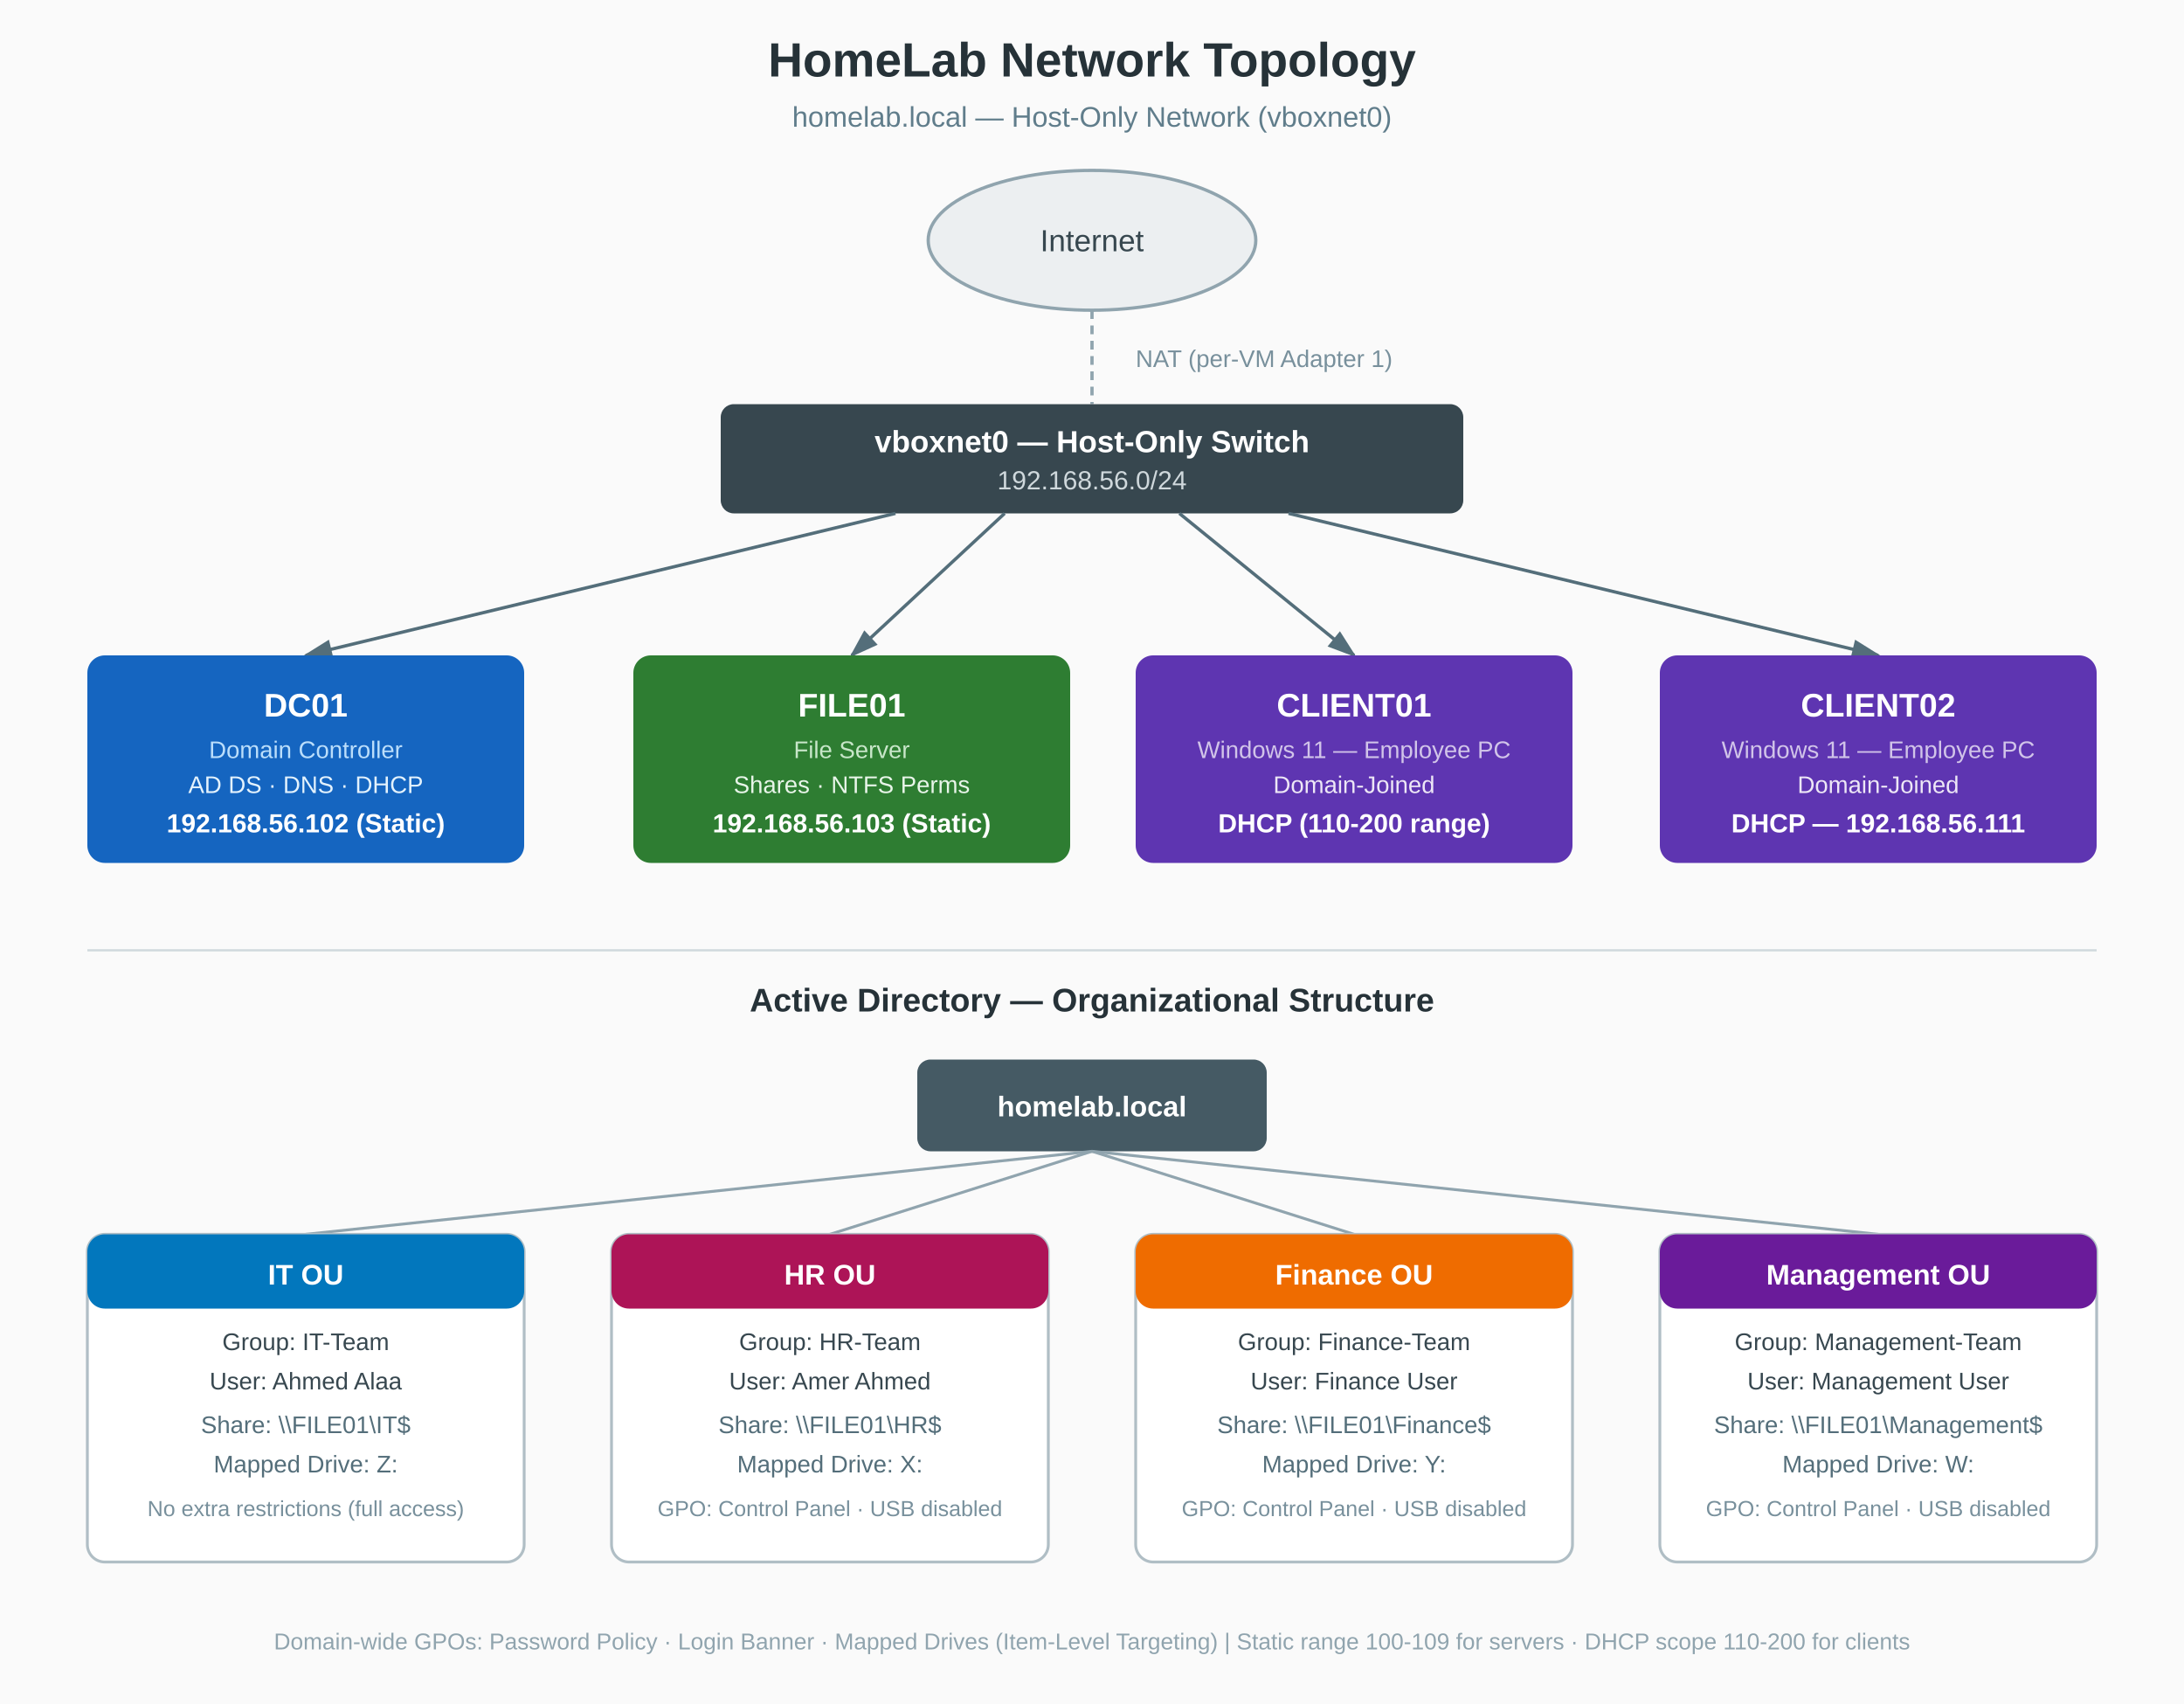
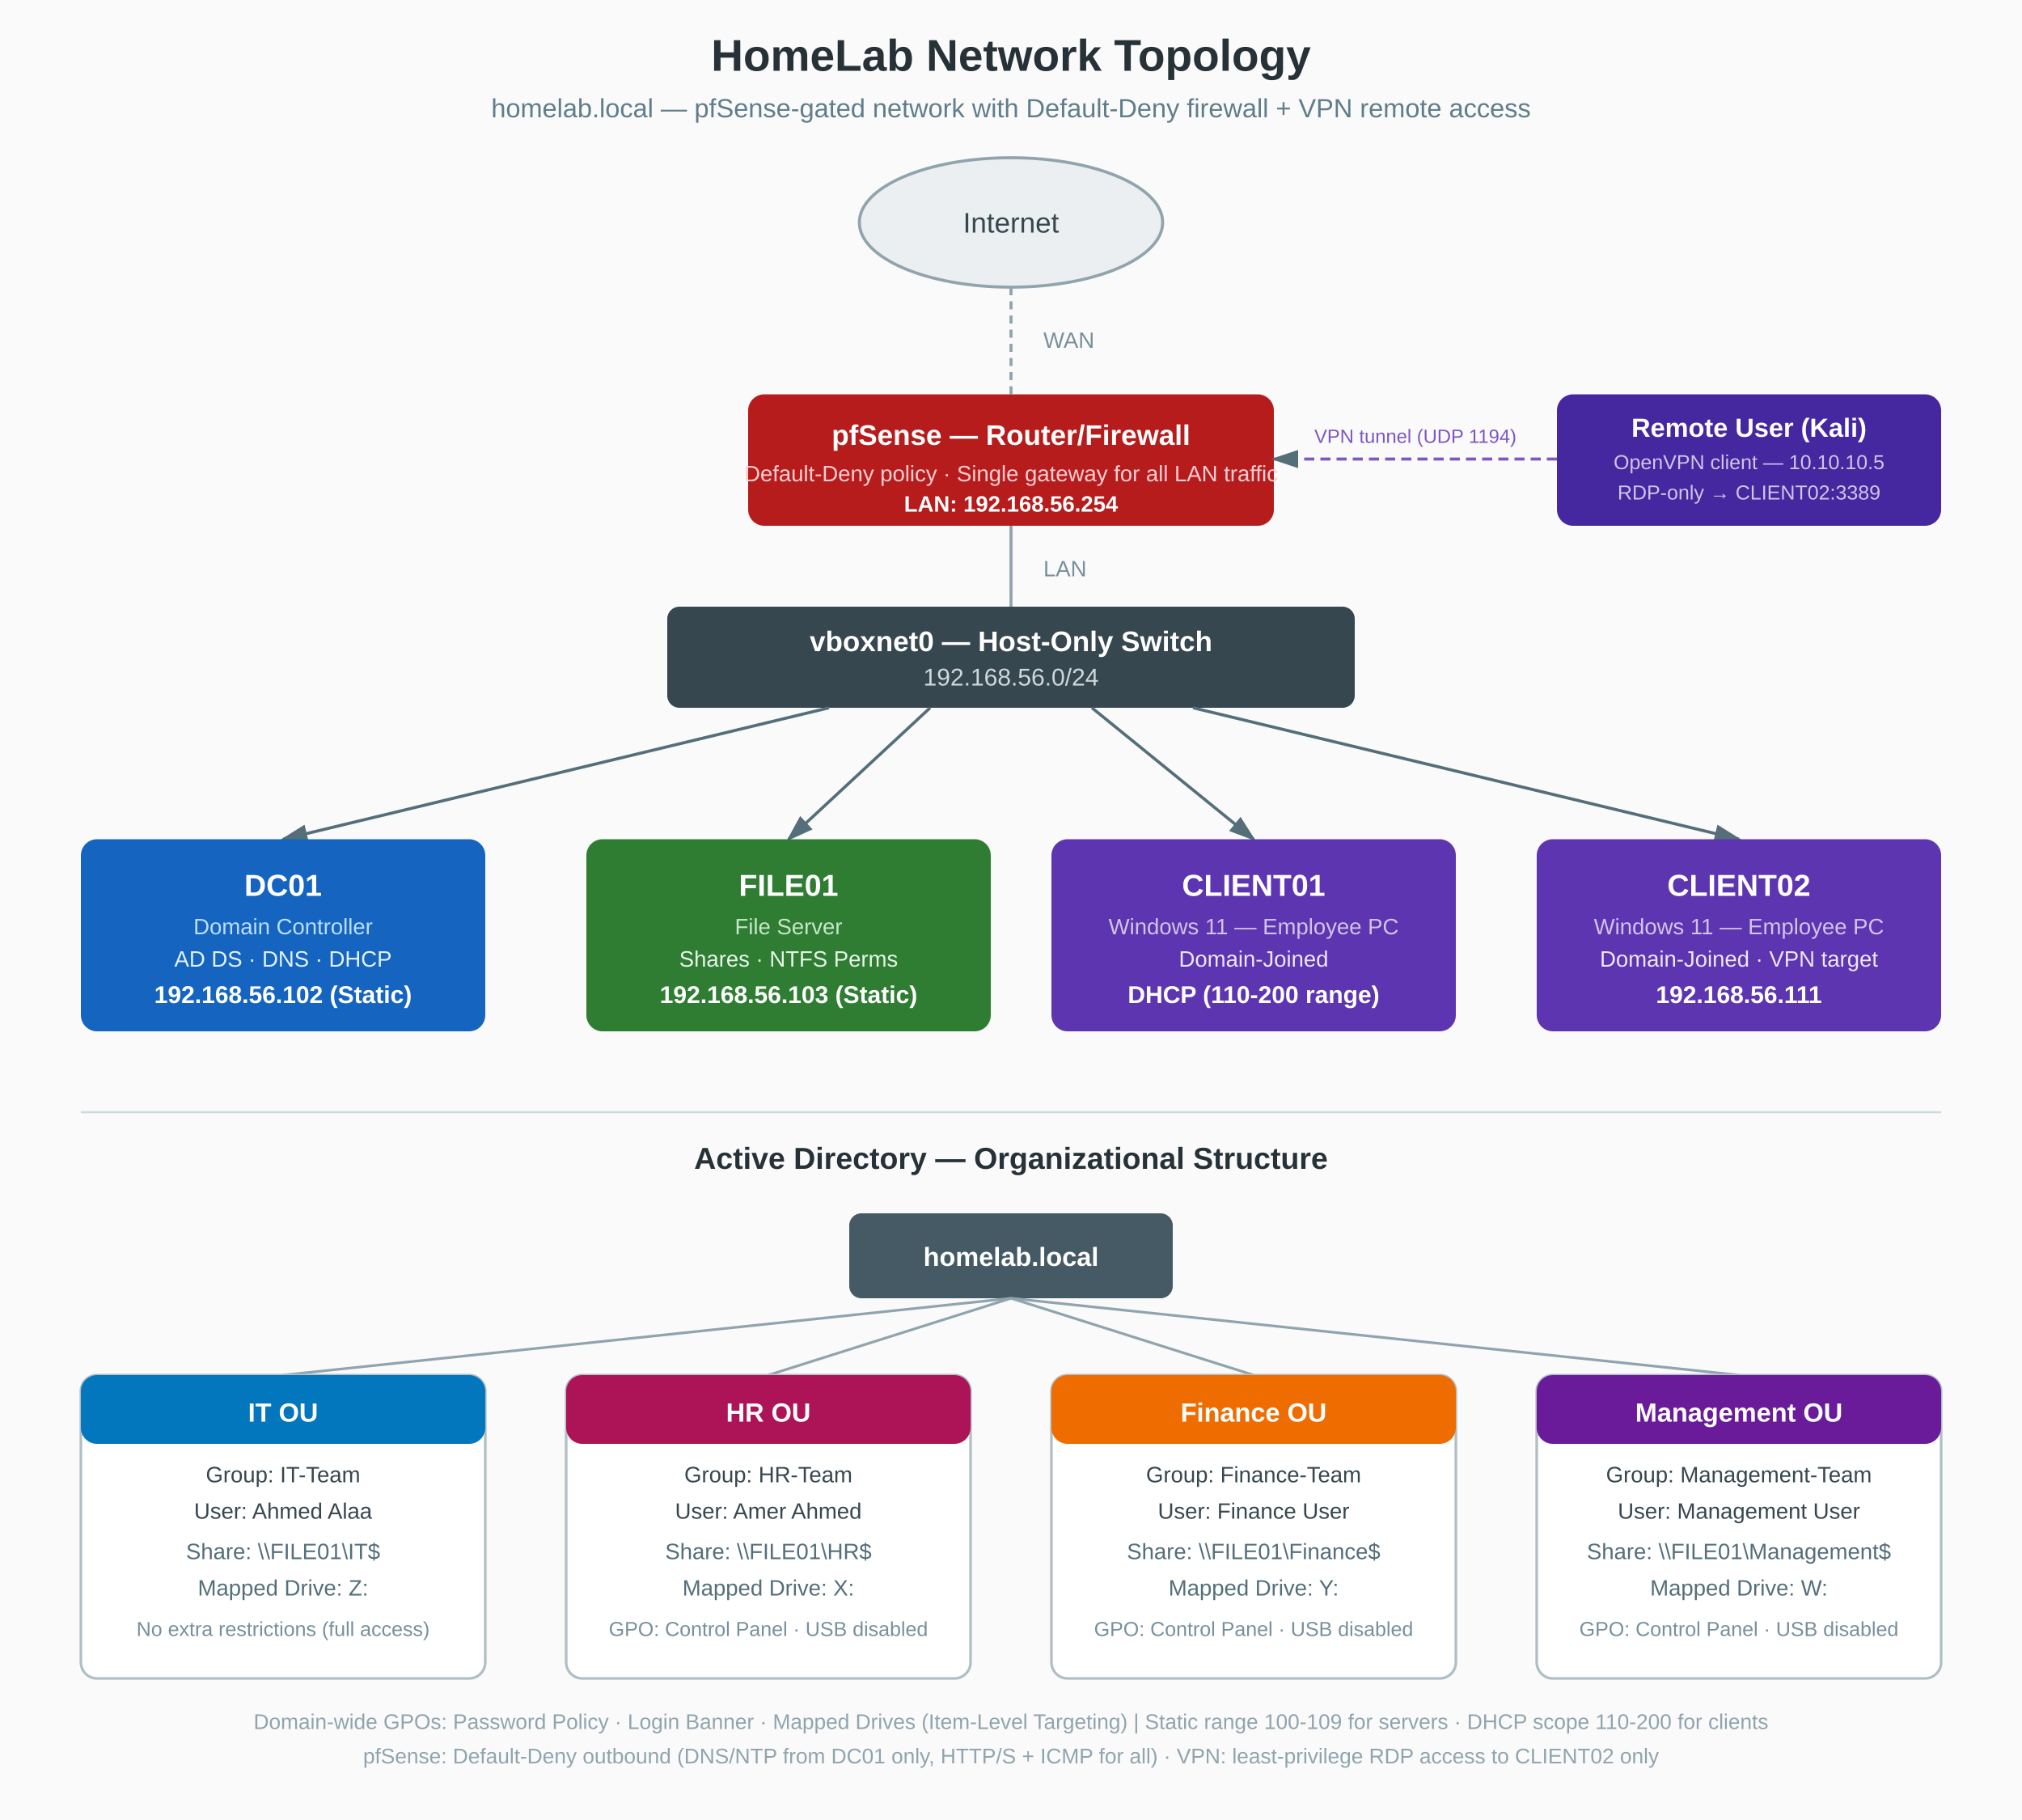
- <svg xmlns="http://www.w3.org/2000/svg" viewBox="0 0 1000 780" font-family="Segoe UI, Arial, sans-serif">
+ <svg xmlns="http://www.w3.org/2000/svg" viewBox="0 0 1000 900" font-family="Segoe UI, Arial, sans-serif">
  <defs>
    <marker id="arrow" markerWidth="10" markerHeight="10" refX="8" refY="3" orient="auto" markerUnits="strokeWidth">
      <path d="M0,0 L0,6 L9,3 z" fill="#546E7A" />
    </marker>
  </defs>
-   <rect width="1000" height="780" fill="#FAFAFA" />
+   <rect width="1000" height="900" fill="#FAFAFA" />
  <text x="500" y="35" text-anchor="middle" font-size="22" font-weight="700" fill="#263238">HomeLab Network Topology</text>
-   <text x="500" y="58" text-anchor="middle" font-size="13" fill="#607D8B">homelab.local — Host-Only Network (vboxnet0)</text>
+   <text x="500" y="58" text-anchor="middle" font-size="13" fill="#607D8B">homelab.local — pfSense-gated network with Default-Deny firewall + VPN remote access</text>
  <ellipse cx="500" cy="110" rx="75" ry="32" fill="#ECEFF1" stroke="#90A4AE" stroke-width="1.5" />
  <text x="500" y="115" text-anchor="middle" font-size="14" fill="#37474F">Internet</text>
-   <line x1="500" y1="142" x2="500" y2="185" stroke="#90A4AE" stroke-width="1.5" stroke-dasharray="4,3" />
-   <text x="520" y="168" font-size="11" fill="#78909C">NAT (per-VM Adapter 1)</text>
-   <rect x="330" y="185" width="340" height="50" rx="6" fill="#37474F" />
-   <text x="500" y="207" text-anchor="middle" font-size="14" font-weight="700" fill="#FFFFFF">vboxnet0 — Host-Only Switch</text>
-   <text x="500" y="224" text-anchor="middle" font-size="12" fill="#CFD8DC">192.168.56.0/24</text>
-   <line x1="410" y1="235" x2="140" y2="300" stroke="#546E7A" stroke-width="1.5" marker-end="url(#arrow)" />
-   <line x1="460" y1="235" x2="390" y2="300" stroke="#546E7A" stroke-width="1.5" marker-end="url(#arrow)" />
-   <line x1="540" y1="235" x2="620" y2="300" stroke="#546E7A" stroke-width="1.5" marker-end="url(#arrow)" />
-   <line x1="590" y1="235" x2="860" y2="300" stroke="#546E7A" stroke-width="1.5" marker-end="url(#arrow)" />
-   <rect x="40" y="300" width="200" height="95" rx="8" fill="#1565C0" />
-   <text x="140" y="328" text-anchor="middle" font-size="15" font-weight="700" fill="#FFFFFF">DC01</text>
-   <text x="140" y="347" text-anchor="middle" font-size="11" fill="#BBDEFB">Domain Controller</text>
-   <text x="140" y="363" text-anchor="middle" font-size="11" fill="#E3F2FD">AD DS · DNS · DHCP</text>
-   <text x="140" y="381" text-anchor="middle" font-size="12" font-weight="600" fill="#FFFFFF">192.168.56.102 (Static)</text>
-   <rect x="290" y="300" width="200" height="95" rx="8" fill="#2E7D32" />
-   <text x="390" y="328" text-anchor="middle" font-size="15" font-weight="700" fill="#FFFFFF">FILE01</text>
-   <text x="390" y="347" text-anchor="middle" font-size="11" fill="#C8E6C9">File Server</text>
-   <text x="390" y="363" text-anchor="middle" font-size="11" fill="#E8F5E9">Shares · NTFS Perms</text>
-   <text x="390" y="381" text-anchor="middle" font-size="12" font-weight="600" fill="#FFFFFF">192.168.56.103 (Static)</text>
-   <rect x="520" y="300" width="200" height="95" rx="8" fill="#5E35B1" />
-   <text x="620" y="328" text-anchor="middle" font-size="15" font-weight="700" fill="#FFFFFF">CLIENT01</text>
-   <text x="620" y="347" text-anchor="middle" font-size="11" fill="#D1C4E9">Windows 11 — Employee PC</text>
-   <text x="620" y="363" text-anchor="middle" font-size="11" fill="#EDE7F6">Domain-Joined</text>
-   <text x="620" y="381" text-anchor="middle" font-size="12" font-weight="600" fill="#FFFFFF">DHCP (110-200 range)</text>
-   <rect x="760" y="300" width="200" height="95" rx="8" fill="#5E35B1" />
-   <text x="860" y="328" text-anchor="middle" font-size="15" font-weight="700" fill="#FFFFFF">CLIENT02</text>
-   <text x="860" y="347" text-anchor="middle" font-size="11" fill="#D1C4E9">Windows 11 — Employee PC</text>
-   <text x="860" y="363" text-anchor="middle" font-size="11" fill="#EDE7F6">Domain-Joined</text>
-   <text x="860" y="381" text-anchor="middle" font-size="12" font-weight="600" fill="#FFFFFF">DHCP — 192.168.56.111</text>
-   <line x1="40" y1="435" x2="960" y2="435" stroke="#CFD8DC" stroke-width="1" />
-   <text x="500" y="463" text-anchor="middle" font-size="15" font-weight="700" fill="#263238">Active Directory — Organizational Structure</text>
-   <rect x="420" y="485" width="160" height="42" rx="6" fill="#455A64" />
-   <text x="500" y="511" text-anchor="middle" font-size="13" font-weight="700" fill="#FFFFFF">homelab.local</text>
-   <line x1="500" y1="527" x2="140" y2="565" stroke="#90A4AE" stroke-width="1.3" />
-   <line x1="500" y1="527" x2="380" y2="565" stroke="#90A4AE" stroke-width="1.3" />
-   <line x1="500" y1="527" x2="620" y2="565" stroke="#90A4AE" stroke-width="1.3" />
-   <line x1="500" y1="527" x2="860" y2="565" stroke="#90A4AE" stroke-width="1.3" />
+   <line x1="500" y1="142" x2="500" y2="195" stroke="#90A4AE" stroke-width="1.5" stroke-dasharray="4,3" />
+   <text x="516" y="172" font-size="11" fill="#78909C">WAN</text>
+   <rect x="370" y="195" width="260" height="65" rx="8" fill="#B71C1C" />
+   <text x="500" y="220" text-anchor="middle" font-size="14" font-weight="700" fill="#FFFFFF">pfSense — Router/Firewall</text>
+   <text x="500" y="238" text-anchor="middle" font-size="11" fill="#FFCDD2">Default-Deny policy · Single gateway for all LAN traffic</text>
+   <text x="500" y="253" text-anchor="middle" font-size="11" font-weight="600" fill="#FFFFFF">LAN: 192.168.56.254</text>
+   <rect x="770" y="195" width="190" height="65" rx="8" fill="#4527A0" />
+   <text x="865" y="216" text-anchor="middle" font-size="13" font-weight="700" fill="#FFFFFF">Remote User (Kali)</text>
+   <text x="865" y="232" text-anchor="middle" font-size="10" fill="#D1C4E9">OpenVPN client — 10.10.10.5</text>
+   <text x="865" y="247" text-anchor="middle" font-size="10" fill="#D1C4E9">RDP-only → CLIENT02:3389</text>
+   <line x1="770" y1="227" x2="630" y2="227" stroke="#7E57C2" stroke-width="1.5" stroke-dasharray="5,3" marker-end="url(#arrow)" />
+   <text x="700" y="219" text-anchor="middle" font-size="9.5" fill="#7E57C2">VPN tunnel (UDP 1194)</text>
+   <line x1="500" y1="260" x2="500" y2="300" stroke="#90A4AE" stroke-width="1.5" />
+   <text x="516" y="285" font-size="11" fill="#78909C">LAN</text>
+   <rect x="330" y="300" width="340" height="50" rx="6" fill="#37474F" />
+   <text x="500" y="322" text-anchor="middle" font-size="14" font-weight="700" fill="#FFFFFF">vboxnet0 — Host-Only Switch</text>
+   <text x="500" y="339" text-anchor="middle" font-size="12" fill="#CFD8DC">192.168.56.0/24</text>
+   <line x1="410" y1="350" x2="140" y2="415" stroke="#546E7A" stroke-width="1.5" marker-end="url(#arrow)" />
+   <line x1="460" y1="350" x2="390" y2="415" stroke="#546E7A" stroke-width="1.5" marker-end="url(#arrow)" />
+   <line x1="540" y1="350" x2="620" y2="415" stroke="#546E7A" stroke-width="1.5" marker-end="url(#arrow)" />
+   <line x1="590" y1="350" x2="860" y2="415" stroke="#546E7A" stroke-width="1.5" marker-end="url(#arrow)" />
+   <rect x="40" y="415" width="200" height="95" rx="8" fill="#1565C0" />
+   <text x="140" y="443" text-anchor="middle" font-size="15" font-weight="700" fill="#FFFFFF">DC01</text>
+   <text x="140" y="462" text-anchor="middle" font-size="11" fill="#BBDEFB">Domain Controller</text>
+   <text x="140" y="478" text-anchor="middle" font-size="11" fill="#E3F2FD">AD DS · DNS · DHCP</text>
+   <text x="140" y="496" text-anchor="middle" font-size="12" font-weight="600" fill="#FFFFFF">192.168.56.102 (Static)</text>
+   <rect x="290" y="415" width="200" height="95" rx="8" fill="#2E7D32" />
+   <text x="390" y="443" text-anchor="middle" font-size="15" font-weight="700" fill="#FFFFFF">FILE01</text>
+   <text x="390" y="462" text-anchor="middle" font-size="11" fill="#C8E6C9">File Server</text>
+   <text x="390" y="478" text-anchor="middle" font-size="11" fill="#E8F5E9">Shares · NTFS Perms</text>
+   <text x="390" y="496" text-anchor="middle" font-size="12" font-weight="600" fill="#FFFFFF">192.168.56.103 (Static)</text>
+   <rect x="520" y="415" width="200" height="95" rx="8" fill="#5E35B1" />
+   <text x="620" y="443" text-anchor="middle" font-size="15" font-weight="700" fill="#FFFFFF">CLIENT01</text>
+   <text x="620" y="462" text-anchor="middle" font-size="11" fill="#D1C4E9">Windows 11 — Employee PC</text>
+   <text x="620" y="478" text-anchor="middle" font-size="11" fill="#EDE7F6">Domain-Joined</text>
+   <text x="620" y="496" text-anchor="middle" font-size="12" font-weight="600" fill="#FFFFFF">DHCP (110-200 range)</text>
+   <rect x="760" y="415" width="200" height="95" rx="8" fill="#5E35B1" />
+   <text x="860" y="443" text-anchor="middle" font-size="15" font-weight="700" fill="#FFFFFF">CLIENT02</text>
+   <text x="860" y="462" text-anchor="middle" font-size="11" fill="#D1C4E9">Windows 11 — Employee PC</text>
+   <text x="860" y="478" text-anchor="middle" font-size="11" fill="#EDE7F6">Domain-Joined · VPN target</text>
+   <text x="860" y="496" text-anchor="middle" font-size="12" font-weight="600" fill="#FFFFFF">192.168.56.111</text>
+   <line x1="40" y1="550" x2="960" y2="550" stroke="#CFD8DC" stroke-width="1" />
+   <text x="500" y="578" text-anchor="middle" font-size="15" font-weight="700" fill="#263238">Active Directory — Organizational Structure</text>
+   <rect x="420" y="600" width="160" height="42" rx="6" fill="#455A64" />
+   <text x="500" y="626" text-anchor="middle" font-size="13" font-weight="700" fill="#FFFFFF">homelab.local</text>
+   <line x1="500" y1="642" x2="140" y2="680" stroke="#90A4AE" stroke-width="1.3" />
+   <line x1="500" y1="642" x2="380" y2="680" stroke="#90A4AE" stroke-width="1.3" />
+   <line x1="500" y1="642" x2="620" y2="680" stroke="#90A4AE" stroke-width="1.3" />
+   <line x1="500" y1="642" x2="860" y2="680" stroke="#90A4AE" stroke-width="1.3" />
  <g>
-     <rect x="40" y="565" width="200" height="150" rx="8" fill="#FFFFFF" stroke="#B0BEC5" stroke-width="1.3" />
-     <rect x="40" y="565" width="200" height="34" rx="8" fill="#0277BD" />
-     <text x="140" y="588" text-anchor="middle" font-size="13" font-weight="700" fill="#FFFFFF">IT OU</text>
-     <text x="140" y="618" text-anchor="middle" font-size="11" fill="#37474F">Group: IT-Team</text>
-     <text x="140" y="636" text-anchor="middle" font-size="11" fill="#37474F">User: Ahmed Alaa</text>
-     <text x="140" y="656" text-anchor="middle" font-size="11" fill="#546E7A">Share: \\FILE01\IT$</text>
-     <text x="140" y="674" text-anchor="middle" font-size="11" fill="#546E7A">Mapped Drive: Z:</text>
-     <text x="140" y="694" text-anchor="middle" font-size="10" fill="#78909C">No extra restrictions (full access)</text>
+     <rect x="40" y="680" width="200" height="150" rx="8" fill="#FFFFFF" stroke="#B0BEC5" stroke-width="1.3" />
+     <rect x="40" y="680" width="200" height="34" rx="8" fill="#0277BD" />
+     <text x="140" y="703" text-anchor="middle" font-size="13" font-weight="700" fill="#FFFFFF">IT OU</text>
+     <text x="140" y="733" text-anchor="middle" font-size="11" fill="#37474F">Group: IT-Team</text>
+     <text x="140" y="751" text-anchor="middle" font-size="11" fill="#37474F">User: Ahmed Alaa</text>
+     <text x="140" y="771" text-anchor="middle" font-size="11" fill="#546E7A">Share: \\FILE01\IT$</text>
+     <text x="140" y="789" text-anchor="middle" font-size="11" fill="#546E7A">Mapped Drive: Z:</text>
+     <text x="140" y="809" text-anchor="middle" font-size="10" fill="#78909C">No extra restrictions (full access)</text>
  </g>
  <g>
-     <rect x="280" y="565" width="200" height="150" rx="8" fill="#FFFFFF" stroke="#B0BEC5" stroke-width="1.3" />
-     <rect x="280" y="565" width="200" height="34" rx="8" fill="#AD1457" />
-     <text x="380" y="588" text-anchor="middle" font-size="13" font-weight="700" fill="#FFFFFF">HR OU</text>
-     <text x="380" y="618" text-anchor="middle" font-size="11" fill="#37474F">Group: HR-Team</text>
-     <text x="380" y="636" text-anchor="middle" font-size="11" fill="#37474F">User: Amer Ahmed</text>
-     <text x="380" y="656" text-anchor="middle" font-size="11" fill="#546E7A">Share: \\FILE01\HR$</text>
-     <text x="380" y="674" text-anchor="middle" font-size="11" fill="#546E7A">Mapped Drive: X:</text>
-     <text x="380" y="694" text-anchor="middle" font-size="10" fill="#78909C">GPO: Control Panel · USB disabled</text>
+     <rect x="280" y="680" width="200" height="150" rx="8" fill="#FFFFFF" stroke="#B0BEC5" stroke-width="1.3" />
+     <rect x="280" y="680" width="200" height="34" rx="8" fill="#AD1457" />
+     <text x="380" y="703" text-anchor="middle" font-size="13" font-weight="700" fill="#FFFFFF">HR OU</text>
+     <text x="380" y="733" text-anchor="middle" font-size="11" fill="#37474F">Group: HR-Team</text>
+     <text x="380" y="751" text-anchor="middle" font-size="11" fill="#37474F">User: Amer Ahmed</text>
+     <text x="380" y="771" text-anchor="middle" font-size="11" fill="#546E7A">Share: \\FILE01\HR$</text>
+     <text x="380" y="789" text-anchor="middle" font-size="11" fill="#546E7A">Mapped Drive: X:</text>
+     <text x="380" y="809" text-anchor="middle" font-size="10" fill="#78909C">GPO: Control Panel · USB disabled</text>
  </g>
  <g>
-     <rect x="520" y="565" width="200" height="150" rx="8" fill="#FFFFFF" stroke="#B0BEC5" stroke-width="1.3" />
-     <rect x="520" y="565" width="200" height="34" rx="8" fill="#EF6C00" />
-     <text x="620" y="588" text-anchor="middle" font-size="13" font-weight="700" fill="#FFFFFF">Finance OU</text>
-     <text x="620" y="618" text-anchor="middle" font-size="11" fill="#37474F">Group: Finance-Team</text>
-     <text x="620" y="636" text-anchor="middle" font-size="11" fill="#37474F">User: Finance User</text>
-     <text x="620" y="656" text-anchor="middle" font-size="11" fill="#546E7A">Share: \\FILE01\Finance$</text>
-     <text x="620" y="674" text-anchor="middle" font-size="11" fill="#546E7A">Mapped Drive: Y:</text>
-     <text x="620" y="694" text-anchor="middle" font-size="10" fill="#78909C">GPO: Control Panel · USB disabled</text>
+     <rect x="520" y="680" width="200" height="150" rx="8" fill="#FFFFFF" stroke="#B0BEC5" stroke-width="1.3" />
+     <rect x="520" y="680" width="200" height="34" rx="8" fill="#EF6C00" />
+     <text x="620" y="703" text-anchor="middle" font-size="13" font-weight="700" fill="#FFFFFF">Finance OU</text>
+     <text x="620" y="733" text-anchor="middle" font-size="11" fill="#37474F">Group: Finance-Team</text>
+     <text x="620" y="751" text-anchor="middle" font-size="11" fill="#37474F">User: Finance User</text>
+     <text x="620" y="771" text-anchor="middle" font-size="11" fill="#546E7A">Share: \\FILE01\Finance$</text>
+     <text x="620" y="789" text-anchor="middle" font-size="11" fill="#546E7A">Mapped Drive: Y:</text>
+     <text x="620" y="809" text-anchor="middle" font-size="10" fill="#78909C">GPO: Control Panel · USB disabled</text>
  </g>
  <g>
-     <rect x="760" y="565" width="200" height="150" rx="8" fill="#FFFFFF" stroke="#B0BEC5" stroke-width="1.3" />
-     <rect x="760" y="565" width="200" height="34" rx="8" fill="#6A1B9A" />
-     <text x="860" y="588" text-anchor="middle" font-size="13" font-weight="700" fill="#FFFFFF">Management OU</text>
-     <text x="860" y="618" text-anchor="middle" font-size="11" fill="#37474F">Group: Management-Team</text>
-     <text x="860" y="636" text-anchor="middle" font-size="11" fill="#37474F">User: Management User</text>
-     <text x="860" y="656" text-anchor="middle" font-size="11" fill="#546E7A">Share: \\FILE01\Management$</text>
-     <text x="860" y="674" text-anchor="middle" font-size="11" fill="#546E7A">Mapped Drive: W:</text>
-     <text x="860" y="694" text-anchor="middle" font-size="10" fill="#78909C">GPO: Control Panel · USB disabled</text>
+     <rect x="760" y="680" width="200" height="150" rx="8" fill="#FFFFFF" stroke="#B0BEC5" stroke-width="1.3" />
+     <rect x="760" y="680" width="200" height="34" rx="8" fill="#6A1B9A" />
+     <text x="860" y="703" text-anchor="middle" font-size="13" font-weight="700" fill="#FFFFFF">Management OU</text>
+     <text x="860" y="733" text-anchor="middle" font-size="11" fill="#37474F">Group: Management-Team</text>
+     <text x="860" y="751" text-anchor="middle" font-size="11" fill="#37474F">User: Management User</text>
+     <text x="860" y="771" text-anchor="middle" font-size="11" fill="#546E7A">Share: \\FILE01\Management$</text>
+     <text x="860" y="789" text-anchor="middle" font-size="11" fill="#546E7A">Mapped Drive: W:</text>
+     <text x="860" y="809" text-anchor="middle" font-size="10" fill="#78909C">GPO: Control Panel · USB disabled</text>
  </g>
-   <text x="500" y="755" text-anchor="middle" font-size="10.5" fill="#90A4AE">Domain-wide GPOs: Password Policy · Login Banner · Mapped Drives (Item-Level Targeting)   |   Static range 100-109 for servers · DHCP scope 110-200 for clients</text>
+   <text x="500" y="855" text-anchor="middle" font-size="10.5" fill="#90A4AE">Domain-wide GPOs: Password Policy · Login Banner · Mapped Drives (Item-Level Targeting)   |   Static range 100-109 for servers · DHCP scope 110-200 for clients</text>
+   <text x="500" y="872" text-anchor="middle" font-size="10.5" fill="#90A4AE">pfSense: Default-Deny outbound (DNS/NTP from DC01 only, HTTP/S + ICMP for all) · VPN: least-privilege RDP access to CLIENT02 only</text>
</svg>
